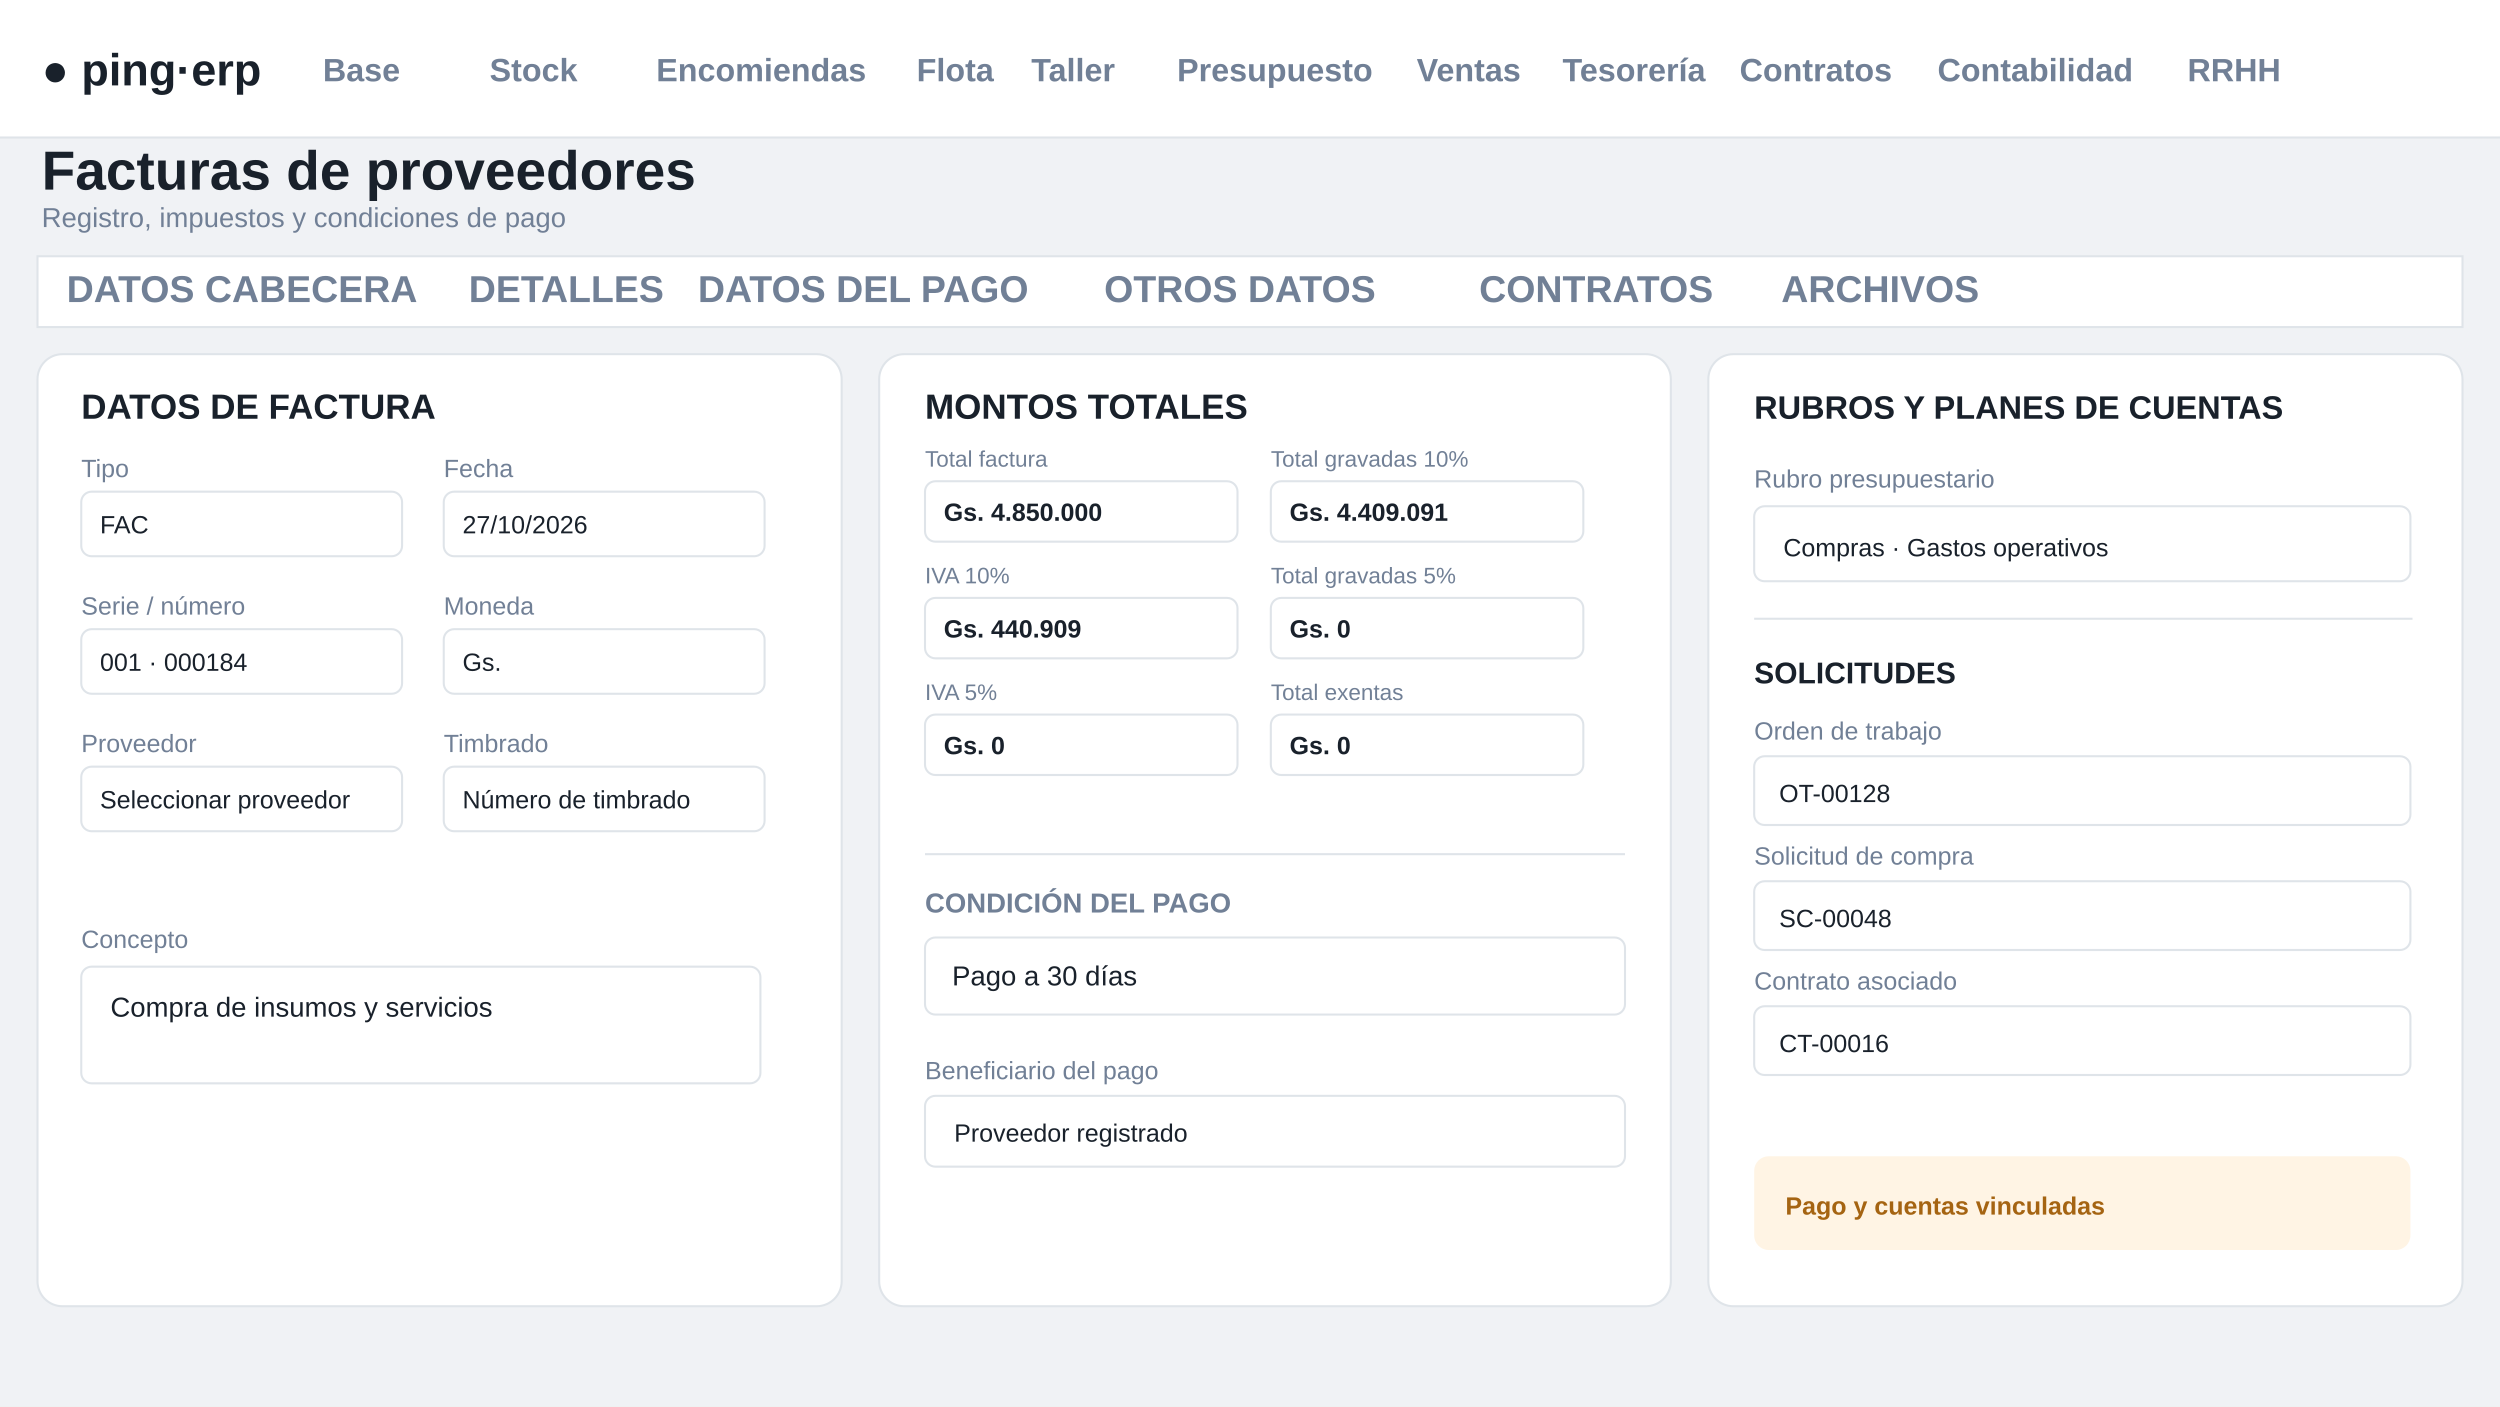
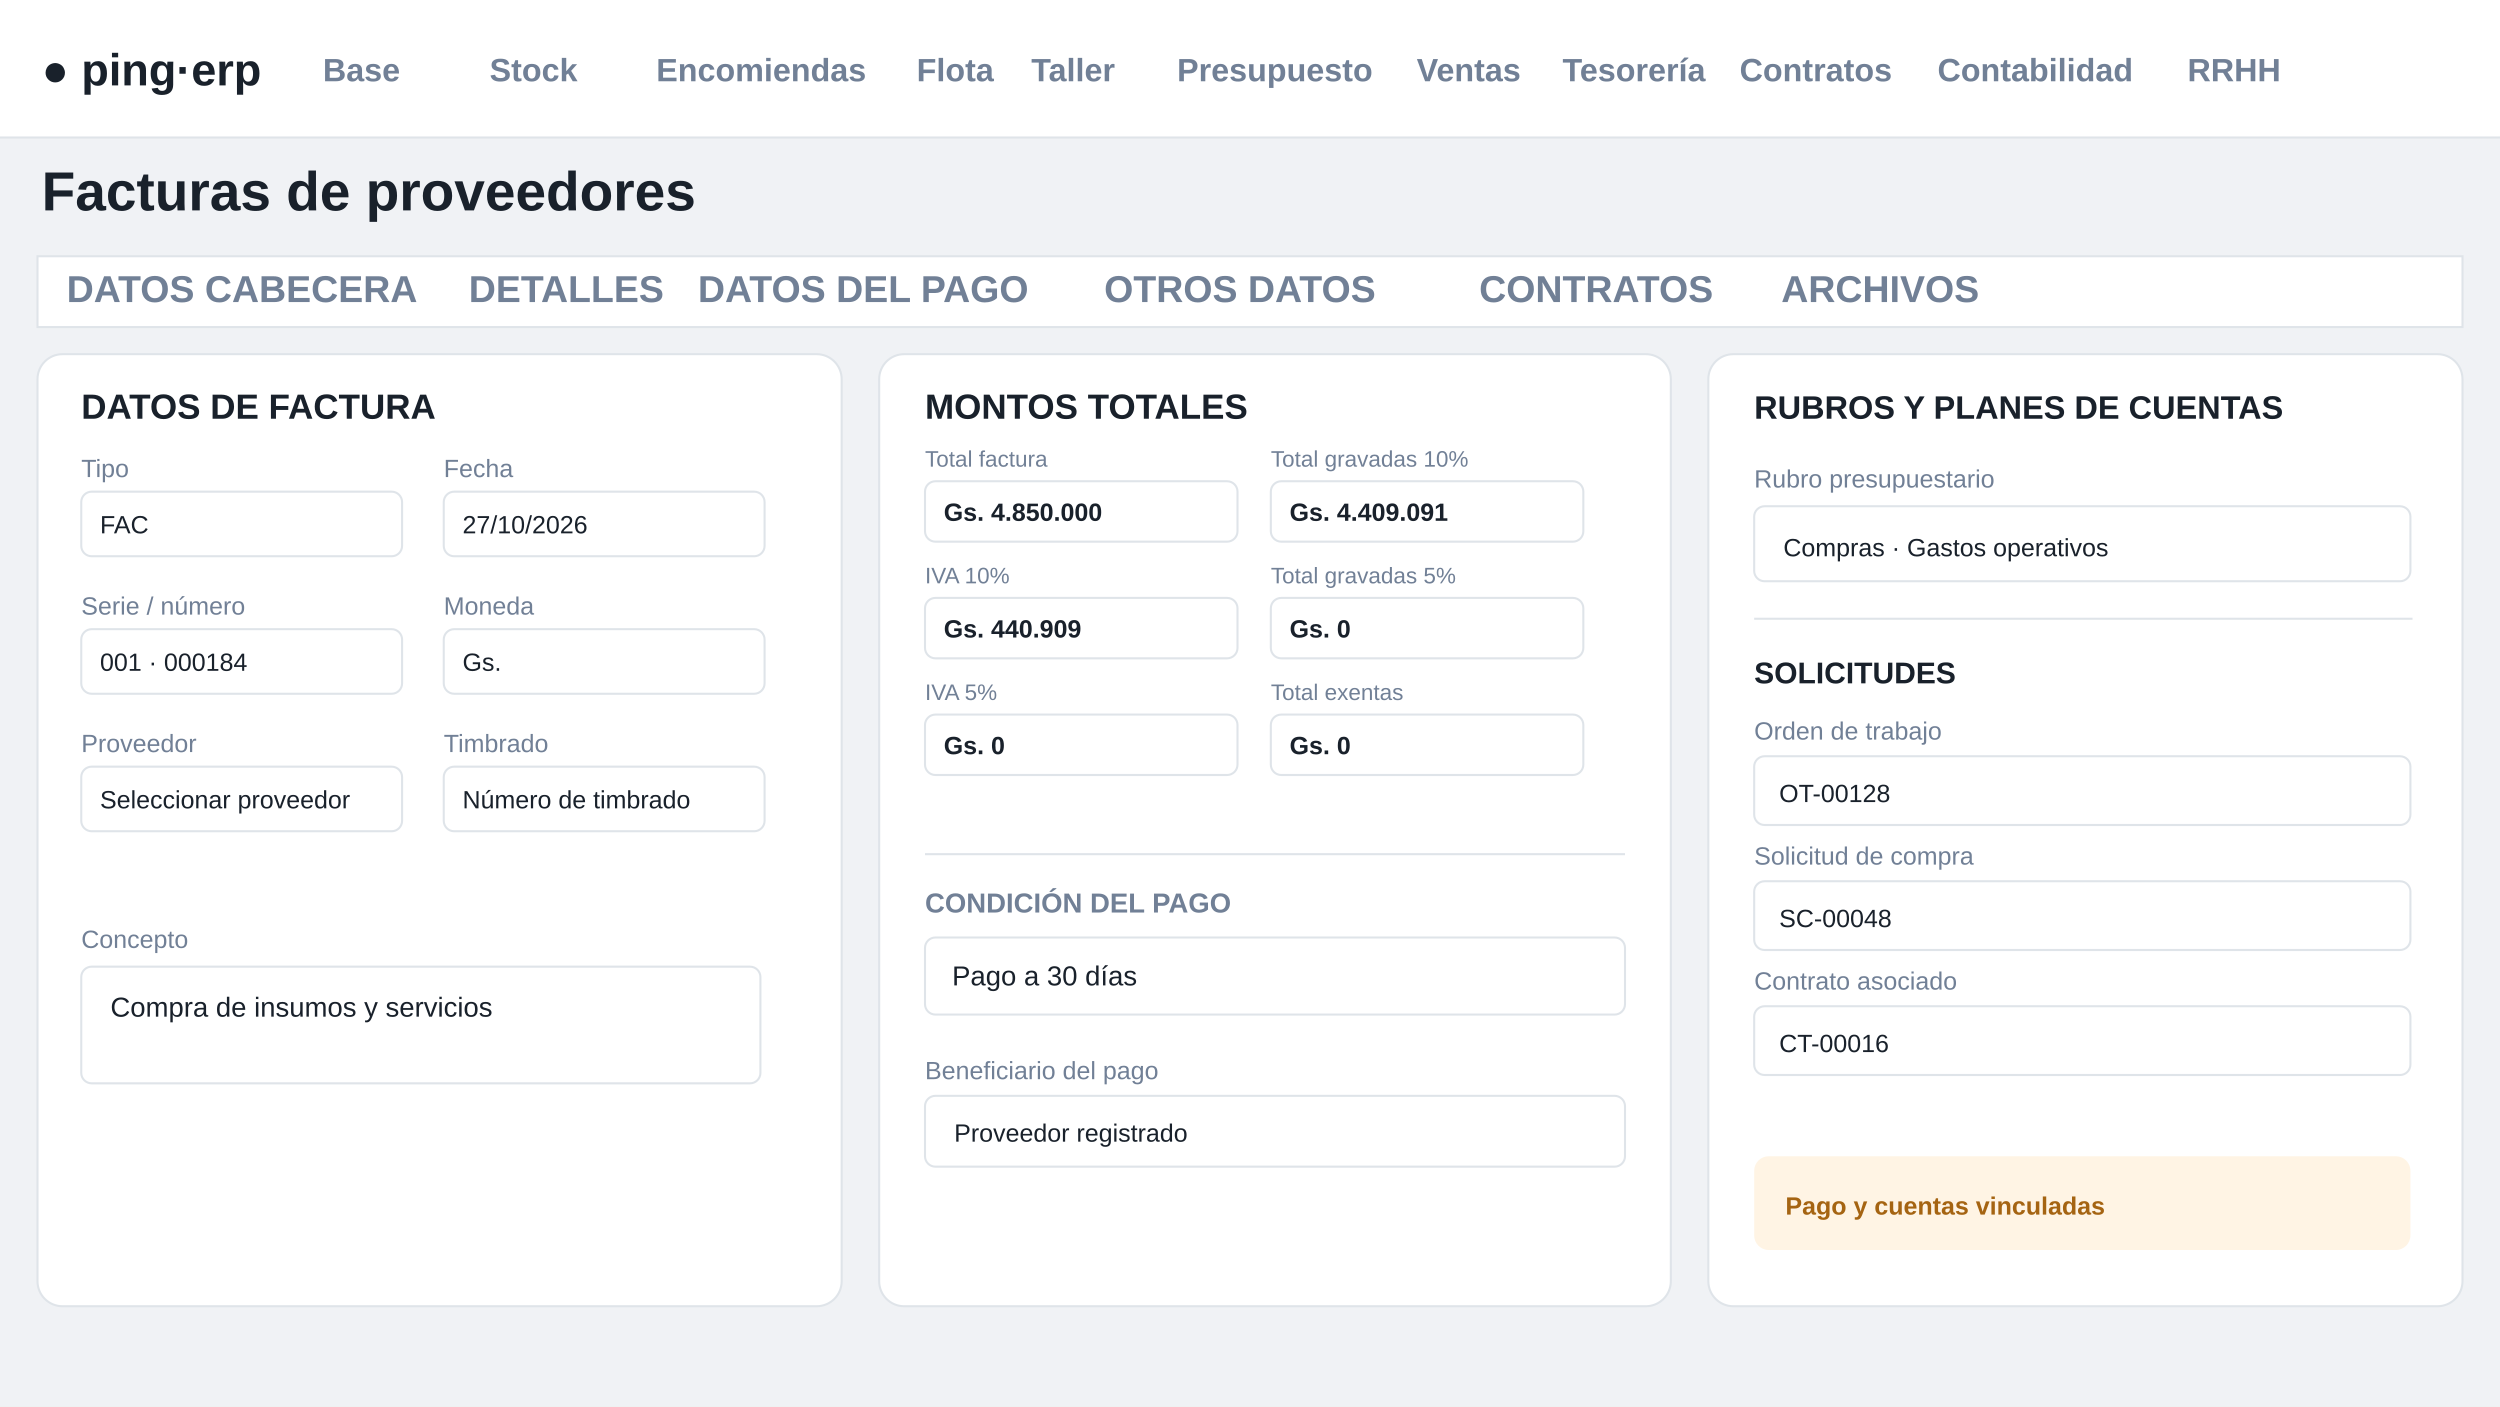
<svg xmlns="http://www.w3.org/2000/svg" viewBox="0 0 1200 675" role="img" aria-label="PingERP facturas de proveedores">
  <rect width="1200" height="675" fill="#f0f2f5" />
  <rect x="0" y="0" width="1200" height="66" rx="0" fill="#fff" stroke="none" stroke-width="1" />
  <text x="20" y="41" font-family="Arial,Helvetica,sans-serif" font-size="21.6" fill="#19212b" font-weight="700">● ping·erp</text>
  <text x="155" y="39" font-family="Arial,Helvetica,sans-serif" font-size="15.5" fill="#718096" font-weight="600">Base</text>
  <text x="235" y="39" font-family="Arial,Helvetica,sans-serif" font-size="15.5" fill="#718096" font-weight="600">Stock</text>
  <text x="315" y="39" font-family="Arial,Helvetica,sans-serif" font-size="15.5" fill="#718096" font-weight="600">Encomiendas</text>
  <text x="440" y="39" font-family="Arial,Helvetica,sans-serif" font-size="15.5" fill="#718096" font-weight="600">Flota</text>
  <text x="495" y="39" font-family="Arial,Helvetica,sans-serif" font-size="15.5" fill="#718096" font-weight="600">Taller</text>
  <text x="565" y="39" font-family="Arial,Helvetica,sans-serif" font-size="15.5" fill="#718096" font-weight="600">Presupuesto</text>
  <text x="680" y="39" font-family="Arial,Helvetica,sans-serif" font-size="15.5" fill="#718096" font-weight="600">Ventas</text>
  <text x="750" y="39" font-family="Arial,Helvetica,sans-serif" font-size="15.5" fill="#718096" font-weight="600">Tesorería</text>
  <text x="835" y="39" font-family="Arial,Helvetica,sans-serif" font-size="15.5" fill="#718096" font-weight="600">Contratos</text>
  <text x="930" y="39" font-family="Arial,Helvetica,sans-serif" font-size="15.5" fill="#718096" font-weight="600">Contabilidad</text>
  <text x="1050" y="39" font-family="Arial,Helvetica,sans-serif" font-size="15.5" fill="#718096" font-weight="600">RRHH</text>
  <path d="M0 66H1200" stroke="#dfe4e9" stroke-width="1" />
-   <text x="20" y="91" font-family="Arial,Helvetica,sans-serif" font-size="26.4" fill="#19212b" font-weight="700">Facturas de proveedores</text>
-   <text x="20" y="109" font-family="Arial,Helvetica,sans-serif" font-size="13.2" fill="#718096" font-weight="400">Registro, impuestos y condiciones de pago</text>
+   <text x="20" y="101" font-family="Arial,Helvetica,sans-serif" font-size="26.4" fill="#19212b" font-weight="700">Facturas de proveedores</text>
  <rect x="18" y="123" width="1164" height="34" rx="0" fill="#fff" stroke="#dfe4e9" stroke-width="1" />
  <text x="32" y="145" font-family="Arial,Helvetica,sans-serif" font-size="18" fill="#718096" font-weight="700">DATOS CABECERA</text>
  <text x="225" y="145" font-family="Arial,Helvetica,sans-serif" font-size="18" fill="#718096" font-weight="700">DETALLES</text>
  <text x="335" y="145" font-family="Arial,Helvetica,sans-serif" font-size="18" fill="#718096" font-weight="700">DATOS DEL PAGO</text>
  <text x="530" y="145" font-family="Arial,Helvetica,sans-serif" font-size="18" fill="#718096" font-weight="700">OTROS DATOS</text>
  <text x="710" y="145" font-family="Arial,Helvetica,sans-serif" font-size="18" fill="#718096" font-weight="700">CONTRATOS</text>
  <text x="855" y="145" font-family="Arial,Helvetica,sans-serif" font-size="18" fill="#718096" font-weight="700">ARCHIVOS</text>
  <rect x="18" y="170" width="386" height="457" rx="12" fill="#fff" stroke="#dfe4e9" stroke-width="1" />
  <text x="39" y="201" font-family="Arial,Helvetica,sans-serif" font-size="16.8" fill="#19212b" font-weight="700">DATOS DE FACTURA</text>
  <text x="39" y="229" font-family="Arial,Helvetica,sans-serif" font-size="12" fill="#718096" font-weight="400">Tipo</text>
  <rect x="39" y="236" width="154" height="31" rx="5" fill="#fff" stroke="#dfe4e9" stroke-width="1" />
  <text x="48" y="256" font-family="Arial,Helvetica,sans-serif" font-size="12" fill="#19212b" font-weight="400">FAC</text>
  <text x="213" y="229" font-family="Arial,Helvetica,sans-serif" font-size="12" fill="#718096" font-weight="400">Fecha</text>
  <rect x="213" y="236" width="154" height="31" rx="5" fill="#fff" stroke="#dfe4e9" stroke-width="1" />
  <text x="222" y="256" font-family="Arial,Helvetica,sans-serif" font-size="12" fill="#19212b" font-weight="400">27/10/2026</text>
  <text x="39" y="295" font-family="Arial,Helvetica,sans-serif" font-size="12" fill="#718096" font-weight="400">Serie / número</text>
  <rect x="39" y="302" width="154" height="31" rx="5" fill="#fff" stroke="#dfe4e9" stroke-width="1" />
  <text x="48" y="322" font-family="Arial,Helvetica,sans-serif" font-size="12" fill="#19212b" font-weight="400">001 · 000184</text>
  <text x="213" y="295" font-family="Arial,Helvetica,sans-serif" font-size="12" fill="#718096" font-weight="400">Moneda</text>
  <rect x="213" y="302" width="154" height="31" rx="5" fill="#fff" stroke="#dfe4e9" stroke-width="1" />
  <text x="222" y="322" font-family="Arial,Helvetica,sans-serif" font-size="12" fill="#19212b" font-weight="400">Gs.</text>
  <text x="39" y="361" font-family="Arial,Helvetica,sans-serif" font-size="12" fill="#718096" font-weight="400">Proveedor</text>
  <rect x="39" y="368" width="154" height="31" rx="5" fill="#fff" stroke="#dfe4e9" stroke-width="1" />
  <text x="48" y="388" font-family="Arial,Helvetica,sans-serif" font-size="12" fill="#19212b" font-weight="400">Seleccionar proveedor</text>
  <text x="213" y="361" font-family="Arial,Helvetica,sans-serif" font-size="12" fill="#718096" font-weight="400">Timbrado</text>
  <rect x="213" y="368" width="154" height="31" rx="5" fill="#fff" stroke="#dfe4e9" stroke-width="1" />
  <text x="222" y="388" font-family="Arial,Helvetica,sans-serif" font-size="12" fill="#19212b" font-weight="400">Número de timbrado</text>
  <text x="39" y="455" font-family="Arial,Helvetica,sans-serif" font-size="12" fill="#718096" font-weight="400">Concepto</text>
  <rect x="39" y="464" width="326" height="56" rx="5" fill="#fff" stroke="#dfe4e9" stroke-width="1" />
  <text x="53" y="488" font-family="Arial,Helvetica,sans-serif" font-size="13.2" fill="#19212b" font-weight="400">Compra de insumos y servicios</text>
  <rect x="422" y="170" width="380" height="457" rx="12" fill="#fff" stroke="#dfe4e9" stroke-width="1" />
  <text x="444" y="201" font-family="Arial,Helvetica,sans-serif" font-size="16.8" fill="#19212b" font-weight="700">MONTOS TOTALES</text>
  <text x="444" y="224" font-family="Arial,Helvetica,sans-serif" font-size="10.8" fill="#718096" font-weight="400">Total factura</text>
  <rect x="444" y="231" width="150" height="29" rx="5" fill="#fff" stroke="#dfe4e9" stroke-width="1" />
  <text x="453" y="250" font-family="Arial,Helvetica,sans-serif" font-size="12" fill="#19212b" font-weight="700">Gs. 4.850.000</text>
  <text x="610" y="224" font-family="Arial,Helvetica,sans-serif" font-size="10.8" fill="#718096" font-weight="400">Total gravadas 10%</text>
  <rect x="610" y="231" width="150" height="29" rx="5" fill="#fff" stroke="#dfe4e9" stroke-width="1" />
  <text x="619" y="250" font-family="Arial,Helvetica,sans-serif" font-size="12" fill="#19212b" font-weight="700">Gs. 4.409.091</text>
  <text x="444" y="280" font-family="Arial,Helvetica,sans-serif" font-size="10.8" fill="#718096" font-weight="400">IVA 10%</text>
  <rect x="444" y="287" width="150" height="29" rx="5" fill="#fff" stroke="#dfe4e9" stroke-width="1" />
  <text x="453" y="306" font-family="Arial,Helvetica,sans-serif" font-size="12" fill="#19212b" font-weight="700">Gs. 440.909</text>
  <text x="610" y="280" font-family="Arial,Helvetica,sans-serif" font-size="10.8" fill="#718096" font-weight="400">Total gravadas 5%</text>
  <rect x="610" y="287" width="150" height="29" rx="5" fill="#fff" stroke="#dfe4e9" stroke-width="1" />
  <text x="619" y="306" font-family="Arial,Helvetica,sans-serif" font-size="12" fill="#19212b" font-weight="700">Gs. 0</text>
  <text x="444" y="336" font-family="Arial,Helvetica,sans-serif" font-size="10.8" fill="#718096" font-weight="400">IVA 5%</text>
  <rect x="444" y="343" width="150" height="29" rx="5" fill="#fff" stroke="#dfe4e9" stroke-width="1" />
  <text x="453" y="362" font-family="Arial,Helvetica,sans-serif" font-size="12" fill="#19212b" font-weight="700">Gs. 0</text>
  <text x="610" y="336" font-family="Arial,Helvetica,sans-serif" font-size="10.8" fill="#718096" font-weight="400">Total exentas</text>
  <rect x="610" y="343" width="150" height="29" rx="5" fill="#fff" stroke="#dfe4e9" stroke-width="1" />
  <text x="619" y="362" font-family="Arial,Helvetica,sans-serif" font-size="12" fill="#19212b" font-weight="700">Gs. 0</text>
  <path d="M444 410H780" stroke="#dfe4e9" stroke-width="1" />
  <text x="444" y="438" font-family="Arial,Helvetica,sans-serif" font-size="13.2" fill="#718096" font-weight="700">CONDICIÓN DEL PAGO</text>
  <rect x="444" y="450" width="336" height="37" rx="5" fill="#fff" stroke="#dfe4e9" stroke-width="1" />
  <text x="457" y="473" font-family="Arial,Helvetica,sans-serif" font-size="13.2" fill="#19212b" font-weight="400">Pago a 30 días</text>
  <text x="444" y="518" font-family="Arial,Helvetica,sans-serif" font-size="12" fill="#718096" font-weight="400">Beneficiario del pago</text>
  <rect x="444" y="526" width="336" height="34" rx="5" fill="#fff" stroke="#dfe4e9" stroke-width="1" />
  <text x="458" y="548" font-family="Arial,Helvetica,sans-serif" font-size="12" fill="#19212b" font-weight="400">Proveedor registrado</text>
  <rect x="820" y="170" width="362" height="457" rx="12" fill="#fff" stroke="#dfe4e9" stroke-width="1" />
  <text x="842" y="201" font-family="Arial,Helvetica,sans-serif" font-size="15.6" fill="#19212b" font-weight="700">RUBROS Y PLANES DE CUENTAS</text>
  <text x="842" y="234" font-family="Arial,Helvetica,sans-serif" font-size="12" fill="#718096" font-weight="400">Rubro presupuestario</text>
  <rect x="842" y="243" width="315" height="36" rx="5" fill="#fff" stroke="#dfe4e9" stroke-width="1" />
  <text x="856" y="267" font-family="Arial,Helvetica,sans-serif" font-size="12" fill="#19212b" font-weight="400">Compras · Gastos operativos</text>
  <path d="M842 297H1158" stroke="#dfe4e9" stroke-width="1" />
  <text x="842" y="328" font-family="Arial,Helvetica,sans-serif" font-size="14.4" fill="#19212b" font-weight="700">SOLICITUDES</text>
  <text x="842" y="355" font-family="Arial,Helvetica,sans-serif" font-size="12" fill="#718096" font-weight="400">Orden de trabajo</text>
  <rect x="842" y="363" width="315" height="33" rx="5" fill="#fff" stroke="#dfe4e9" stroke-width="1" />
  <text x="854" y="385" font-family="Arial,Helvetica,sans-serif" font-size="12" fill="#19212b" font-weight="400">OT-00128</text>
  <text x="842" y="415" font-family="Arial,Helvetica,sans-serif" font-size="12" fill="#718096" font-weight="400">Solicitud de compra</text>
  <rect x="842" y="423" width="315" height="33" rx="5" fill="#fff" stroke="#dfe4e9" stroke-width="1" />
  <text x="854" y="445" font-family="Arial,Helvetica,sans-serif" font-size="12" fill="#19212b" font-weight="400">SC-00048</text>
  <text x="842" y="475" font-family="Arial,Helvetica,sans-serif" font-size="12" fill="#718096" font-weight="400">Contrato asociado</text>
  <rect x="842" y="483" width="315" height="33" rx="5" fill="#fff" stroke="#dfe4e9" stroke-width="1" />
  <text x="854" y="505" font-family="Arial,Helvetica,sans-serif" font-size="12" fill="#19212b" font-weight="400">CT-00016</text>
  <rect x="842" y="555" width="315" height="45" rx="7" fill="#fff4e4" stroke="none" stroke-width="1" />
  <text x="857" y="583" font-family="Arial,Helvetica,sans-serif" font-size="12" fill="#a56412" font-weight="700">Pago y cuentas vinculadas</text>
</svg>
